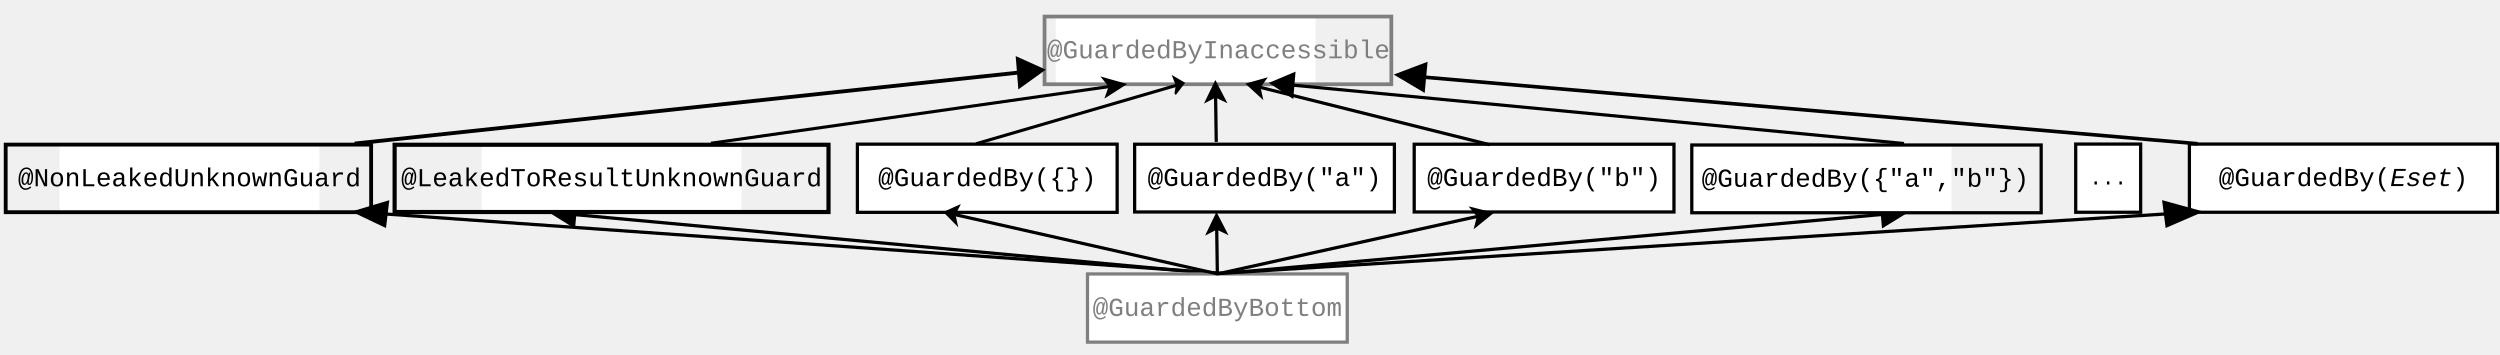
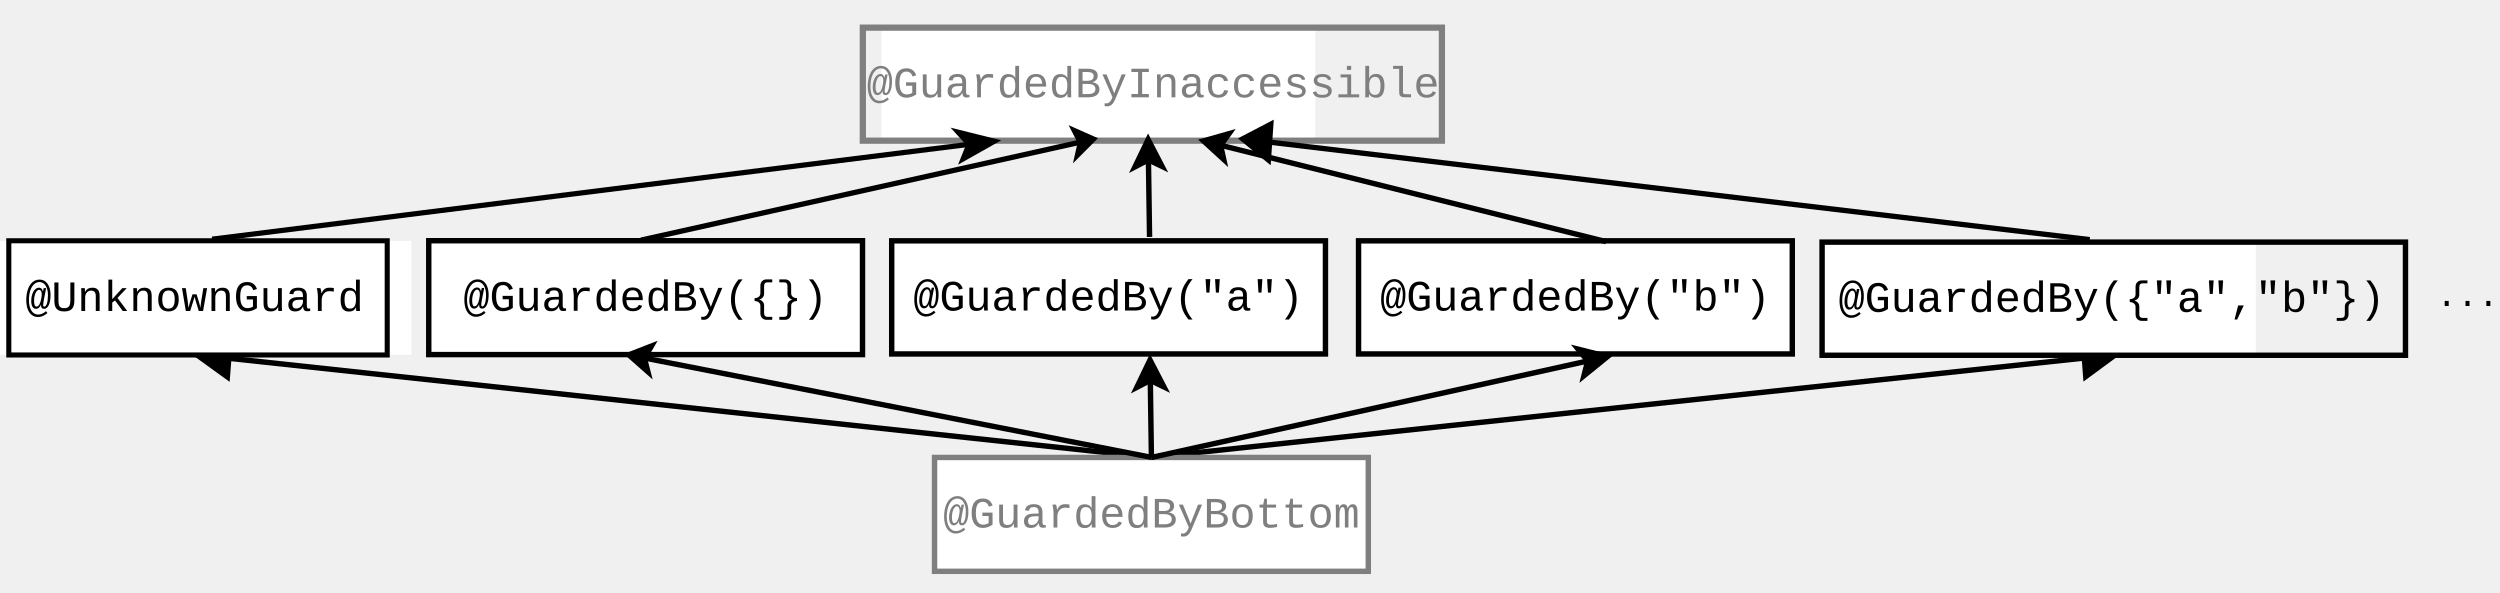
- <svg xmlns="http://www.w3.org/2000/svg" width="1373.54" height="194.882" viewBox="328 238 1539.934 205" id="svg2" version="1.1">
+ <svg xmlns="http://www.w3.org/2000/svg" width="822.54" height="194.88" viewBox="328 238 922.19 204.998" id="svg2" version="1.1">
  <defs id="defs196" />
-   <g id="g50-7" transform="matrix(1.301579,0,0,1,13.44022,-0.3740286)">
-     <line style="fill:none;stroke:#000000;stroke-width:2" x1="820" y1="400" x2="424.134" y2="363.436" id="line52-0" />
-     <polygon style="fill:#000000" points="410.194,362.148 423.491,370.406 424.778,356.465 " id="polygon54-0" />
-     <polygon style="fill:none;stroke:#000000;stroke-width:2" points="410.194,362.148 423.491,370.406 424.778,356.465 " id="polygon56-6" />
-   </g>
-   <g id="g4" transform="translate(526.9364,0)">
+   <g id="g4" transform="translate(156.9583,-0.00294728)">
    <rect style="fill:#ffffff" x="329.198" y="320.056" width="160" height="42" id="rect6" />
    <rect style="fill:none;stroke:#000000;stroke-width:2" x="329.198" y="320.056" width="160" height="42" id="rect8" />
    <text font-size="16" style="font-size:16px;font-style:normal;font-weight:normal;text-anchor:middle;fill:#000000;font-family:courier new" x="409.198" y="345.906" id="text10">
      <tspan x="409.198" y="345.906" id="tspan12">@GuardedBy({})</tspan>
    </text>
  </g>
-   <g id="g14" transform="translate(526.9364,0)">
-     <rect style="fill:#ffffff" x="1149.67" y="320" width="189.8" height="42" id="rect16" />
-     <rect style="fill:none;stroke:#000000;stroke-width:2;stroke-opacity:1" x="1149.67" y="320" width="189.8" height="42" id="rect18" />
-     <text font-size="16" style="font-size:16px;font-style:normal;font-weight:normal;text-anchor:middle;fill:#7f7f7f;font-family:courier new" x="1244.57" y="345.85" id="text20">
-       <tspan x="1244.57" y="345.85" id="tspan22" style="fill:#000000">@GuardedBy(<tspan style="font-style:italic;fill:#000000" id="tspan3175">Eset</tspan>
- )</tspan>
-     </text>
+   <g id="g50" transform="matrix(0.8597315,0,0,1,47.89181,-0.00294728)">
+     <line style="fill:none;stroke:#000000;stroke-width:2" x1="820" y1="400" x2="424.134" y2="363.436" id="line52" />
+     <polygon style="fill:#000000" points="424.778,356.465 410.194,362.148 423.491,370.406 " id="polygon54" />
+     <polygon style="fill:none;stroke:#000000;stroke-width:2" points="424.778,356.465 410.194,362.148 423.491,370.406 " id="polygon56" />
  </g>
-   <g id="g50" transform="translate(257.8623,0)">
-     <line style="fill:none;stroke:#000000;stroke-width:2" x1="820" y1="400" x2="424.134" y2="363.436" id="line52" />
-     <polygon style="fill:#000000" points="410.194,362.148 423.491,370.406 424.778,356.465 " id="polygon54" />
-     <polygon style="fill:none;stroke:#000000;stroke-width:2" points="410.194,362.148 423.491,370.406 424.778,356.465 " id="polygon56" />
-   </g>
-   <g id="g58" transform="translate(257.8623,0)">
+   <g id="g58" transform="matrix(0.8401338,0,0,1,63.66033,-0.00294728)">
    <line style="fill:none;stroke:#000000;stroke-width:2" x1="820" y1="400" x2="1229.63" y2="363.337" id="line60" />
    <polygon style="fill:#000000" points="1243.58,362.089 1229.01,356.365 1230.26,370.309 " id="polygon62" />
    <polygon style="fill:none;stroke:#000000;stroke-width:2" points="1243.58,362.089 1229.01,356.365 1230.26,370.309 " id="polygon64" />
  </g>
-   <g id="g66" transform="translate(257.8622,0)">
+   <g id="g66" transform="translate(-67.27016,-0.00294728)">
    <rect style="fill:#ffffff" x="740" y="400" width="160" height="42" id="rect68" />
    <rect style="fill:none;stroke:#7f7f7f;stroke-width:2" x="740" y="400" width="160" height="42" id="rect70" />
    <text font-size="16" style="font-size:16px;font-style:normal;font-weight:normal;text-anchor:middle;fill:#7f7f7f;font-family:courier new" x="820" y="425.85" id="text72">
      <tspan x="820" y="425.85" id="tspan74">@GuardedByBottom</tspan>
    </text>
  </g>
-   <text font-size="12.8" style="font-size:12.8px;font-style:normal;font-weight:normal;text-anchor:start;fill:#000000;font-family:courier new" x="820" y="261" id="text76">
-     <tspan x="820" y="261" id="tspan78" />
+   <text font-size="12.8" style="font-size:12.8px;font-style:normal;font-weight:normal;text-anchor:start;fill:#000000;font-family:courier new" x="820" y="260.998" id="text76">
+     <tspan x="820" y="260.998" id="tspan78" />
  </text>
-   <text font-size="12.8" style="font-size:12.8px;font-style:normal;font-weight:normal;text-anchor:start;fill:#000000;font-family:courier new" x="409.198" y="341.056" id="text80">
-     <tspan x="409.198" y="341.056" id="tspan82" />
+   <text font-size="12.8" style="font-size:12.8px;font-style:normal;font-weight:normal;text-anchor:start;fill:#000000;font-family:courier new" x="409.198" y="341.054" id="text80">
+     <tspan x="409.198" y="341.054" id="tspan82" />
  </text>
-   <g id="g84" transform="translate(526.9364,0)">
+   <g id="g84" transform="translate(156.9583,-0.00294728)">
    <rect style="fill:#ffffff" x="499.97" y="320.092" width="160" height="41.732" id="rect86" />
    <rect style="fill:none;stroke:#000000;stroke-width:2" x="499.97" y="320.092" width="160" height="41.732" id="rect88" />
    <text font-size="16" style="font-size:16px;font-style:normal;font-weight:normal;text-anchor:middle;fill:#000000;font-family:courier new" x="579.97" y="345.808" id="text90">
      <tspan x="579.97" y="345.808" id="tspan92">@GuardedBy("a")</tspan>
    </text>
  </g>
-   <text font-size="12.8" style="font-size:12.8px;font-style:normal;font-weight:normal;text-anchor:start;fill:#000000;font-family:courier new" x="579.97" y="340.958" id="text94">
-     <tspan x="579.97" y="340.958" id="tspan96" />
+   <text font-size="12.8" style="font-size:12.8px;font-style:normal;font-weight:normal;text-anchor:start;fill:#000000;font-family:courier new" x="579.97" y="340.956" id="text94">
+     <tspan x="579.97" y="340.956" id="tspan96" />
  </text>
-   <g id="g98" transform="translate(459.6679,0)">
+   <g id="g98" transform="translate(89.68976,-0.00294728)">
    <rect style="fill:#ffffff" x="739.446" y="320.092" width="160" height="41.732" id="rect100" />
    <rect style="fill:none;stroke:#000000;stroke-width:2" x="739.446" y="320.092" width="160" height="41.732" id="rect102" />
    <text font-size="16" style="font-size:16px;font-style:normal;font-weight:normal;text-anchor:middle;fill:#000000;font-family:courier new" x="819.446" y="345.808" id="text104">
      <tspan x="819.446" y="345.808" id="tspan106">@GuardedBy("b")</tspan>
    </text>
  </g>
-   <text font-size="12.8" style="font-size:12.8px;font-style:normal;font-weight:normal;text-anchor:start;fill:#000000;font-family:courier new" x="819.446" y="340.958" id="text108">
-     <tspan x="819.446" y="340.958" id="tspan110" />
+   <text font-size="12.8" style="font-size:12.8px;font-style:normal;font-weight:normal;text-anchor:start;fill:#000000;font-family:courier new" x="819.446" y="340.956" id="text108">
+     <tspan x="819.446" y="340.956" id="tspan110" />
  </text>
-   <g id="g128" transform="matrix(0.7047763,0,0,1,500.2409,0)">
+   <g id="g128" transform="matrix(0.8116599,0,0,1,87.33671,-0.00294728)">
    <line style="fill:none;stroke:#000000;stroke-width:2" x1="820" y1="400" x2="589.585" y2="363.353" id="line130" />
-     <polygon style="fill:#000000" points="589.585,363.353 591.269,368.684 582.178,362.175 592.84,358.808 " id="polygon132" />
-     <polygon style="fill:none;stroke:#000000;stroke-width:2" points="589.585,363.353 591.269,368.684 582.178,362.175 592.84,358.808 " id="polygon134" />
+     <polygon style="fill:#000000" points="591.269,368.684 582.178,362.175 592.84,358.808 589.585,363.353 " id="polygon132" />
+     <polygon style="fill:none;stroke:#000000;stroke-width:2" points="591.269,368.684 582.178,362.175 592.84,358.808 589.585,363.353 " id="polygon134" />
  </g>
-   <g id="g136" transform="translate(257.8623,0)">
+   <g id="g136" transform="translate(-67.27005,-0.00294728)">
    <line style="fill:none;stroke:#000000;stroke-width:2" x1="820" y1="400" x2="819.587" y2="371.559" id="line138" />
    <polygon style="fill:#000000" points="824.623,373.986 819.587,371.559 814.624,374.131 819.478,364.06 " id="polygon140" />
    <polygon style="fill:none;stroke:#000000;stroke-width:2" points="824.623,373.986 819.587,371.559 814.624,374.131 819.478,364.06 " id="polygon142" />
  </g>
-   <text font-size="12.8" style="font-size:12.8px;font-style:normal;font-weight:normal;text-anchor:start;fill:#000000;font-family:courier new" x="409.198" y="341.056" id="text144">
-     <tspan x="409.198" y="341.056" id="tspan146" />
+   <text font-size="12.8" style="font-size:12.8px;font-style:normal;font-weight:normal;text-anchor:start;fill:#000000;font-family:courier new" x="409.198" y="341.054" id="text144">
+     <tspan x="409.198" y="341.054" id="tspan146" />
  </text>
-   <g id="g148" transform="translate(526.9364,0)">
-     <rect style="fill:#ffffff" x="1079.65" y="320" width="40" height="42" id="rect150" />
-     <rect style="fill:none;stroke:#000000;stroke-width:2" x="1079.65" y="320" width="40" height="42" id="rect152" />
-     <text font-size="12.8" style="font-size:12.8px;font-style:normal;font-weight:normal;text-anchor:middle;fill:#000000;font-family:courier new" x="1099.65" y="344.9" id="text154">
-       <tspan x="1099.65" y="344.9" id="tspan156">...</tspan>
-     </text>
-   </g>
-   <g id="g168" transform="translate(459.6679,0)">
+   <g id="g168" transform="translate(89.68976,-0.00294728)">
    <rect style="fill:#ffffff" x="910.434" y="320.572" width="160" height="41.732" id="rect170" />
    <rect style="fill:none;stroke:#000000;stroke-width:2" x="910.434" y="320.572" width="215.199" height="41.733" id="rect172" />
    <text font-size="16" style="font-size:16px;font-style:normal;font-weight:normal;text-anchor:middle;fill:#000000;font-family:courier new" x="1017.342" y="346.288" id="text174">
      <tspan x="1017.342" y="346.288" id="tspan176">@GuardedBy({"a","b"})</tspan>
    </text>
  </g>
-   <g id="g186" transform="translate(257.8623,0)">
+   <g id="g186" transform="translate(-67.27005,-0.00294728)">
    <line style="fill:none;stroke:#000000;stroke-width:2" x1="820" y1="400" x2="980.928" y2="364.407" id="line188" />
    <polygon style="fill:#000000" points="979.566,369.828 980.928,364.407 977.407,360.064 988.251,362.787 " id="polygon190" />
    <polygon style="fill:none;stroke:#000000;stroke-width:2" points="979.566,369.828 980.928,364.407 977.407,360.064 988.251,362.787 " id="polygon192" />
  </g>
-   <g transform="translate(238.318,-158.6987)" id="g66-6">
+   <g transform="translate(-86.81433,-158.7024)" id="g66-6">
    <rect style="fill:#ffffff" x="740" y="400" width="160" height="42" id="rect68-0" />
    <rect style="fill:none;stroke:#7f7f7f;stroke-width:2.303" x="733.091" y="400.151" width="213.612" height="41.697" id="rect70-3" />
    <text font-size="16" style="font-size:16px;font-style:normal;font-weight:normal;text-anchor:middle;fill:#7f7f7f;font-family:courier new" x="840.181" y="425.85" id="text72-9">
      <tspan x="840.181" y="425.85" id="tspan74-0">@GuardedByInaccessible</tspan>
    </text>
  </g>
-   <g transform="translate(-199.9393,2.784652)" id="g4-9">
+   <g transform="translate(-525.0717,2.7817)" id="g4-9">
    <rect style="fill:#ffffff" x="564.638" y="317.36" width="160" height="42" id="rect6-7" />
-     <rect style="fill:none;stroke:#000000;stroke-width:2.362" x="531.442" y="317.541" width="225.106" height="41.638" id="rect8-8" />
-     <text font-size="16" style="font-size:16px;font-style:normal;font-weight:normal;text-anchor:middle;fill:#000000;font-family:courier new" x="644.639" y="343.21" id="text10-4">
-       <tspan x="644.639" y="343.21" id="tspan12-7">@NonLeakedUnknownGuard</tspan>
-     </text>
-     <rect style="fill:#ffffff" x="824.646" y="317.352" width="160" height="42" id="rect6-7-3" />
-     <rect style="fill:none;stroke:#000000;stroke-width:2.567" x="771.015" y="317.636" width="267.263" height="41.433" id="rect8-8-8" />
-     <text font-size="16" style="font-size:16px;font-style:normal;font-weight:normal;text-anchor:middle;fill:#000000;font-family:courier new" x="904.646" y="343.202" id="text10-4-7">
-       <tspan x="904.646" y="343.202" id="tspan12-7-2">@LeakedToResultUnknownGuard</tspan>
+     <rect style="fill:#ffffff" x="844.827" y="317.352" width="160" height="42" id="rect6-7-3" />
+     <rect style="fill:none;stroke:#000000;stroke-width:1.871" x="856.316" y="317.287" width="139.59" height="42.129" id="rect8-8-8" />
+     <text font-size="16" style="font-size:16px;font-style:normal;font-weight:normal;text-anchor:middle;fill:#000000;font-family:courier new" x="924.827" y="343.202" id="text10-4-7">
+       <tspan x="924.827" y="343.202" id="tspan12-7-2">@UnknownGuard</tspan>
    </text>
  </g>
-   <g id="g58-2" transform="matrix(1.423292,0,0,1,-87.83806,-0.3073291)">
-     <line style="fill:none;stroke:#000000;stroke-width:2" x1="820" y1="400" x2="1229.63" y2="363.337" id="line60-9" />
-     <polygon style="fill:#000000" points="1243.58,362.089 1229.01,356.365 1230.26,370.309 " id="polygon62-7" />
-     <polygon style="fill:none;stroke:#000000;stroke-width:2" points="1243.58,362.089 1229.01,356.365 1230.26,370.309 " id="polygon64-1" />
-   </g>
-   <g id="g50-7-8" transform="matrix(-1.033337,0,0,1.196126,1393.754,-158.7634)">
-     <line style="fill:none;stroke:#000000;stroke-width:2" x1="820" y1="400" x2="424.134" y2="363.436" id="line52-0-1" />
-     <polygon style="fill:#000000" points="423.491,370.406 424.778,356.465 410.194,362.148 " id="polygon54-0-5" />
-     <polygon style="fill:none;stroke:#000000;stroke-width:2" points="423.491,370.406 424.778,356.465 410.194,362.148 " id="polygon56-6-8" />
-   </g>
-   <g id="g58-5" transform="matrix(-0.9189509,0,0,0.9801094,2254.376,-72.38732)">
+   <g id="g58-5" transform="matrix(-0.7379982,0,0,0.9801094,1704.028,-72.3902)">
    <line style="fill:none;stroke:#000000;stroke-width:2" x1="820" y1="400" x2="1229.63" y2="363.337" id="line60-4" />
    <polygon style="fill:#000000" points="1229.01,356.365 1230.26,370.309 1243.58,362.089 " id="polygon62-0" />
    <polygon style="fill:none;stroke:#000000;stroke-width:2" points="1229.01,356.365 1230.26,370.309 1243.58,362.089 " id="polygon64-7" />
  </g>
-   <g id="g128-9" transform="matrix(-1.068078,0,0,0.9554191,1641.758,-62.68723)">
+   <g id="g128-9" transform="matrix(-1.212598,0,0,0.9554191,1400.617,-62.69011)">
    <line style="fill:none;stroke:#000000;stroke-width:2" x1="820" y1="400" x2="589.585" y2="363.353" id="line130-2" />
-     <polygon style="fill:#000000" points="591.269,368.684 582.178,362.175 592.84,358.808 589.585,363.353 " id="polygon132-6" />
-     <polygon style="fill:none;stroke:#000000;stroke-width:2" points="591.269,368.684 582.178,362.175 592.84,358.808 589.585,363.353 " id="polygon134-1" />
+     <polygon style="fill:#000000" points="592.84,358.808 589.585,363.353 591.269,368.684 582.178,362.175 " id="polygon132-6" />
+     <polygon style="fill:none;stroke:#000000;stroke-width:2" points="592.84,358.808 589.585,363.353 591.269,368.684 582.178,362.175 " id="polygon134-1" />
  </g>
-   <g id="g136-8" transform="translate(257.1753,-81.33159)">
+   <g id="g136-8" transform="translate(-67.95704,-81.33447)">
    <line style="fill:none;stroke:#000000;stroke-width:2" x1="820" y1="400" x2="819.587" y2="371.559" id="line138-3" />
    <polygon style="fill:#000000" points="819.587,371.559 814.624,374.131 819.478,364.06 824.623,373.986 " id="polygon140-2" />
    <polygon style="fill:none;stroke:#000000;stroke-width:2" points="819.587,371.559 814.624,374.131 819.478,364.06 824.623,373.986 " id="polygon142-8" />
  </g>
-   <g id="g186-4" transform="matrix(-0.882734,0,0,0.9980089,1969.388,-78.82119)">
+   <g id="g186-4" transform="matrix(-0.882734,0,0,0.9980089,1644.255,-78.82407)">
    <line style="fill:none;stroke:#000000;stroke-width:2" x1="820" y1="400" x2="980.928" y2="364.407" id="line188-8" />
    <polygon style="fill:#000000" points="980.928,364.407 977.407,360.064 988.251,362.787 979.566,369.828 " id="polygon190-5" />
    <polygon style="fill:none;stroke:#000000;stroke-width:2" points="980.928,364.407 977.407,360.064 988.251,362.787 979.566,369.828 " id="polygon192-7" />
  </g>
-   <g id="g58-2-4" transform="matrix(-1.162891,0,0,1.118189,2635.242,-127.4763)">
-     <line style="fill:none;stroke:#000000;stroke-width:2" x1="820" y1="400" x2="1229.63" y2="363.337" id="line60-9-9" />
-     <polygon style="fill:#000000" points="1230.26,370.309 1243.58,362.089 1229.01,356.365 " id="polygon62-7-7" />
-     <polygon style="fill:none;stroke:#000000;stroke-width:2" points="1230.26,370.309 1243.58,362.089 1229.01,356.365 " id="polygon64-1-6" />
+   <g id="g128-9-4" transform="matrix(-0.7026623,0,0,0.9852878,1140.551,-74.27169)">
+     <line style="fill:none;stroke:#000000;stroke-width:2" x1="820" y1="400" x2="589.585" y2="363.353" id="line130-2-6" />
+     <polygon style="fill:#000000" points="589.585,363.353 591.269,368.684 582.178,362.175 592.84,358.808 " id="polygon132-6-3" />
+     <polygon style="fill:none;stroke:#000000;stroke-width:2" points="589.585,363.353 591.269,368.684 582.178,362.175 592.84,358.808 " id="polygon134-1-0" />
  </g>
-   <g id="g128-9-4" transform="matrix(-0.5372174,0,0,0.9852878,1369.589,-74.26881)">
-     <line style="fill:none;stroke:#000000;stroke-width:2" x1="820" y1="400" x2="589.585" y2="363.353" id="line130-2-6" />
-     <polygon style="fill:#000000" points="592.84,358.808 589.585,363.353 591.269,368.684 582.178,362.175 " id="polygon132-6-3" />
-     <polygon style="fill:none;stroke:#000000;stroke-width:2" points="592.84,358.808 589.585,363.353 591.269,368.684 582.178,362.175 " id="polygon134-1-0" />
-   </g>
+   <text font-size="12.8" style="font-size:12.8px;font-style:normal;font-weight:normal;text-anchor:middle;fill:#000000;font-family:courier new" x="1238.222" y="344.131" id="text154">
+     <tspan x="1238.222" y="344.131" id="tspan156">...</tspan>
+   </text>
</svg>
